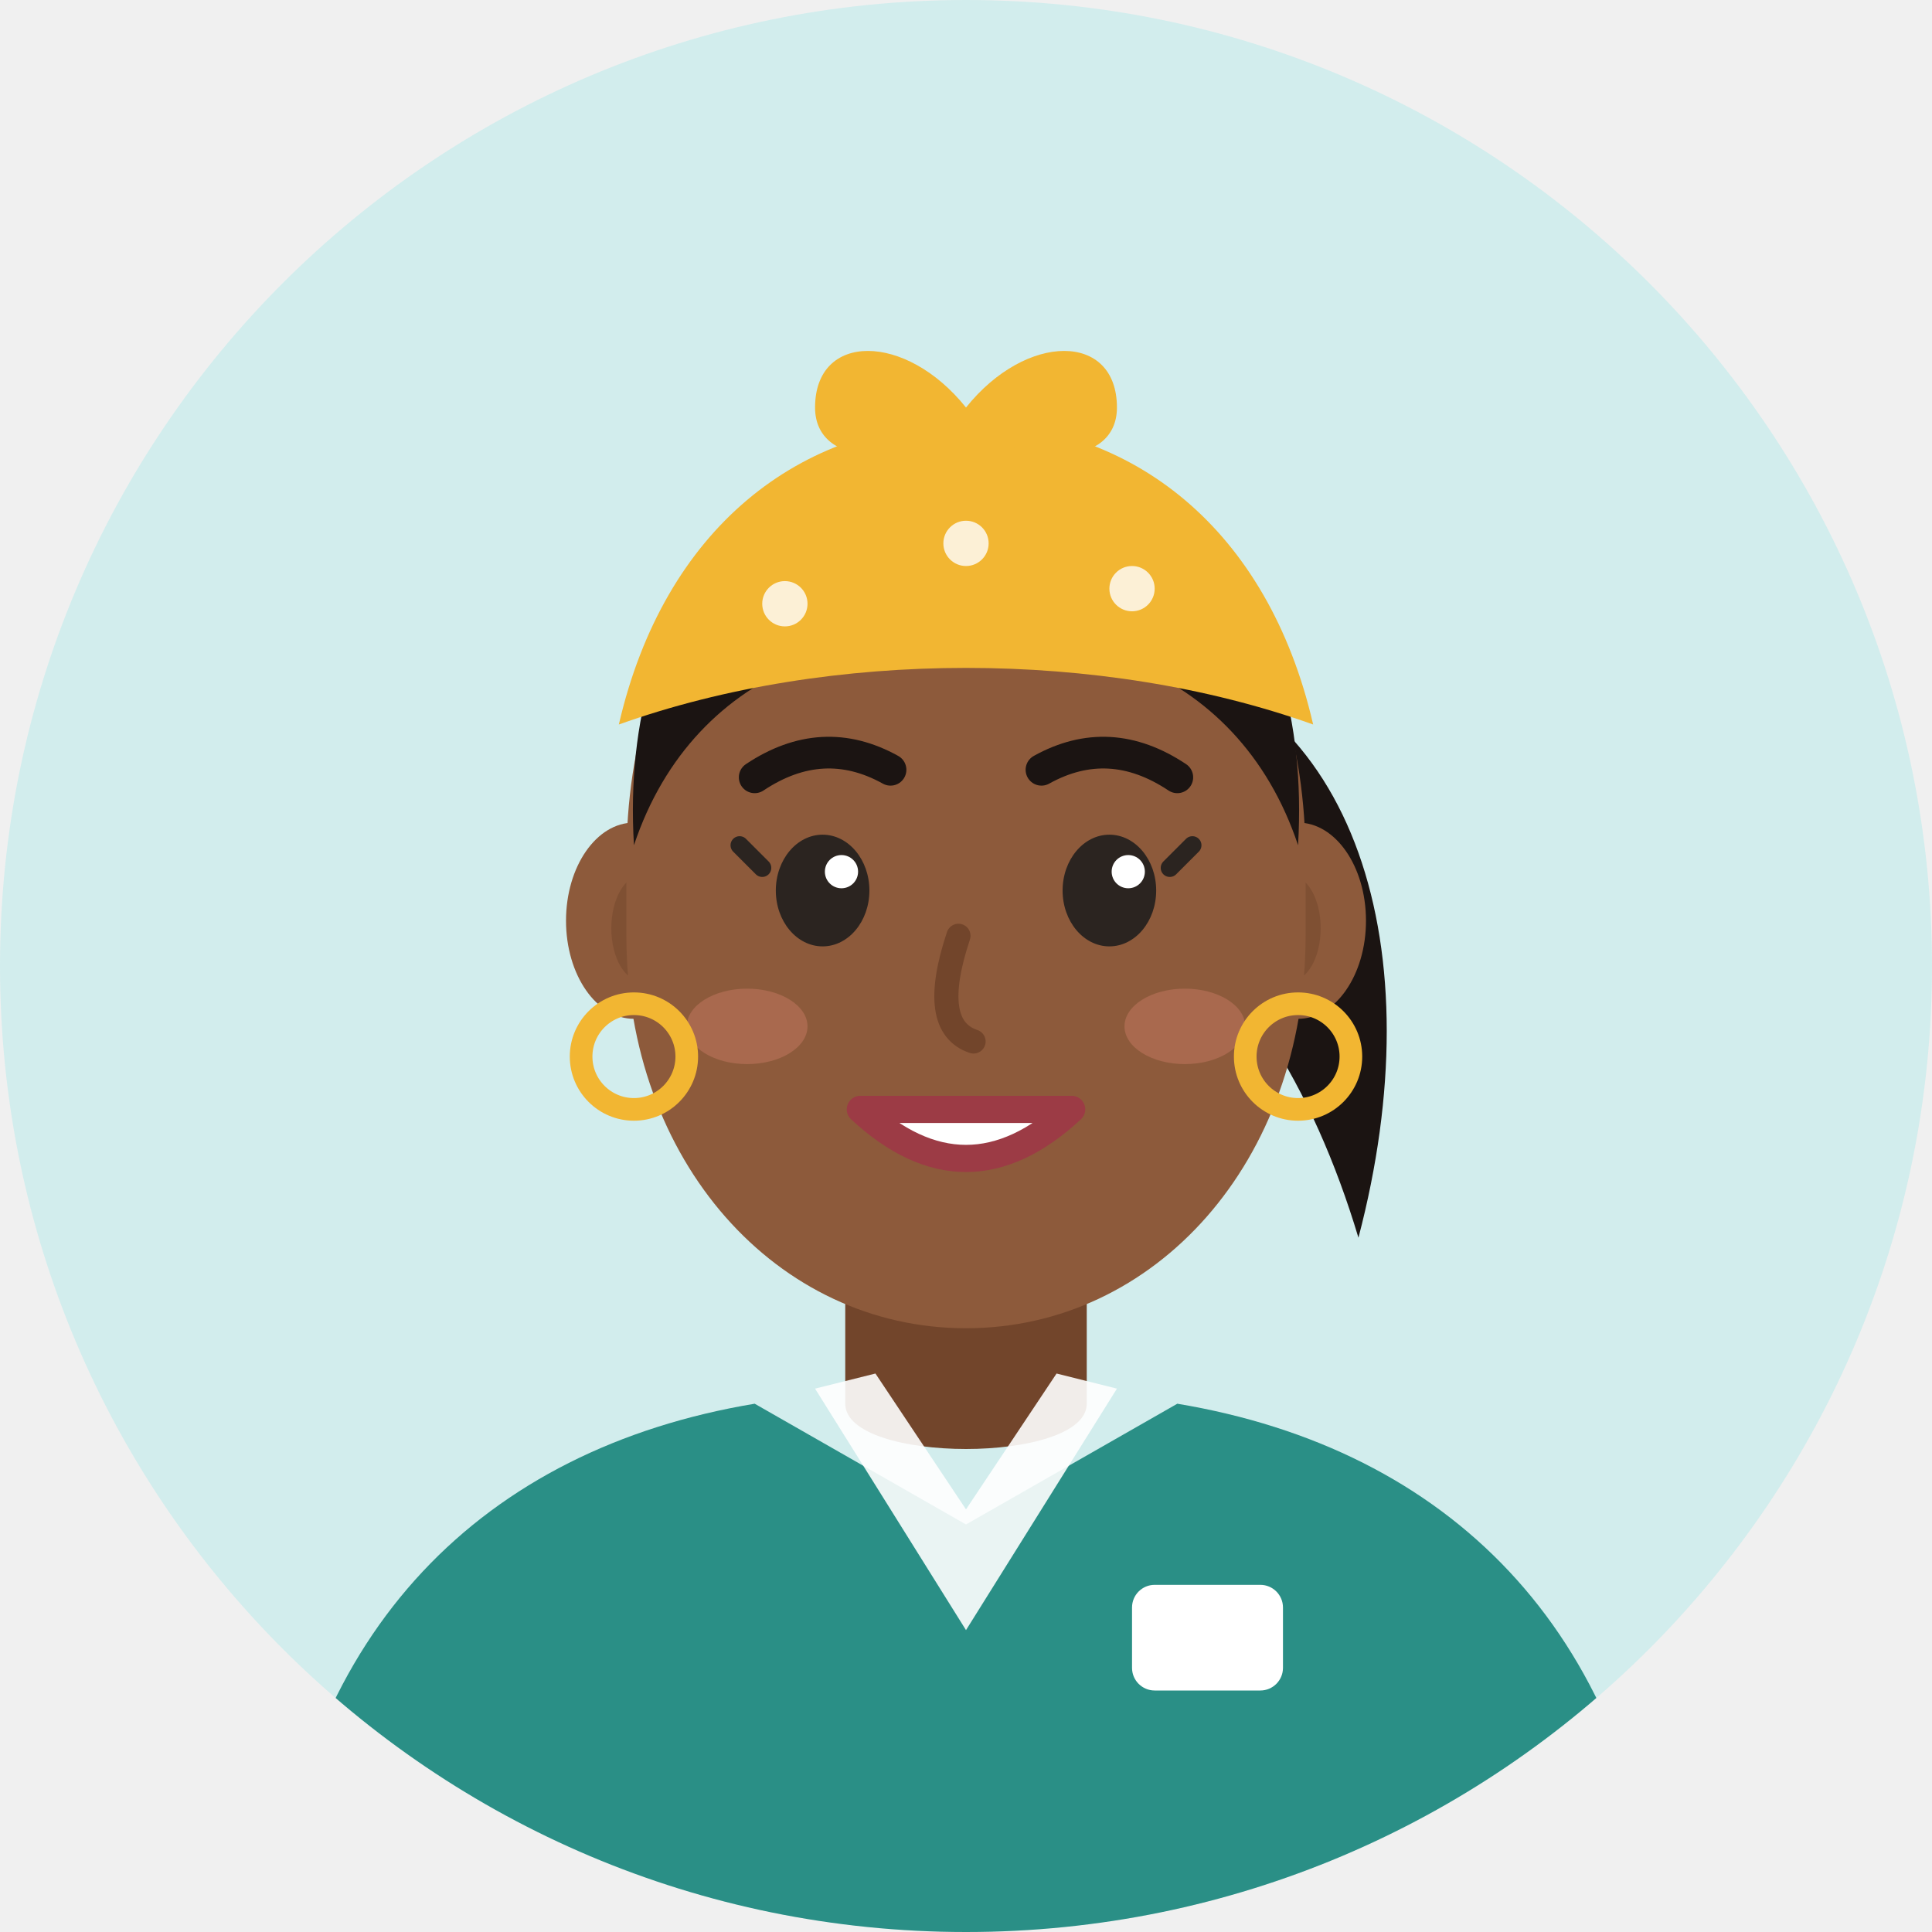
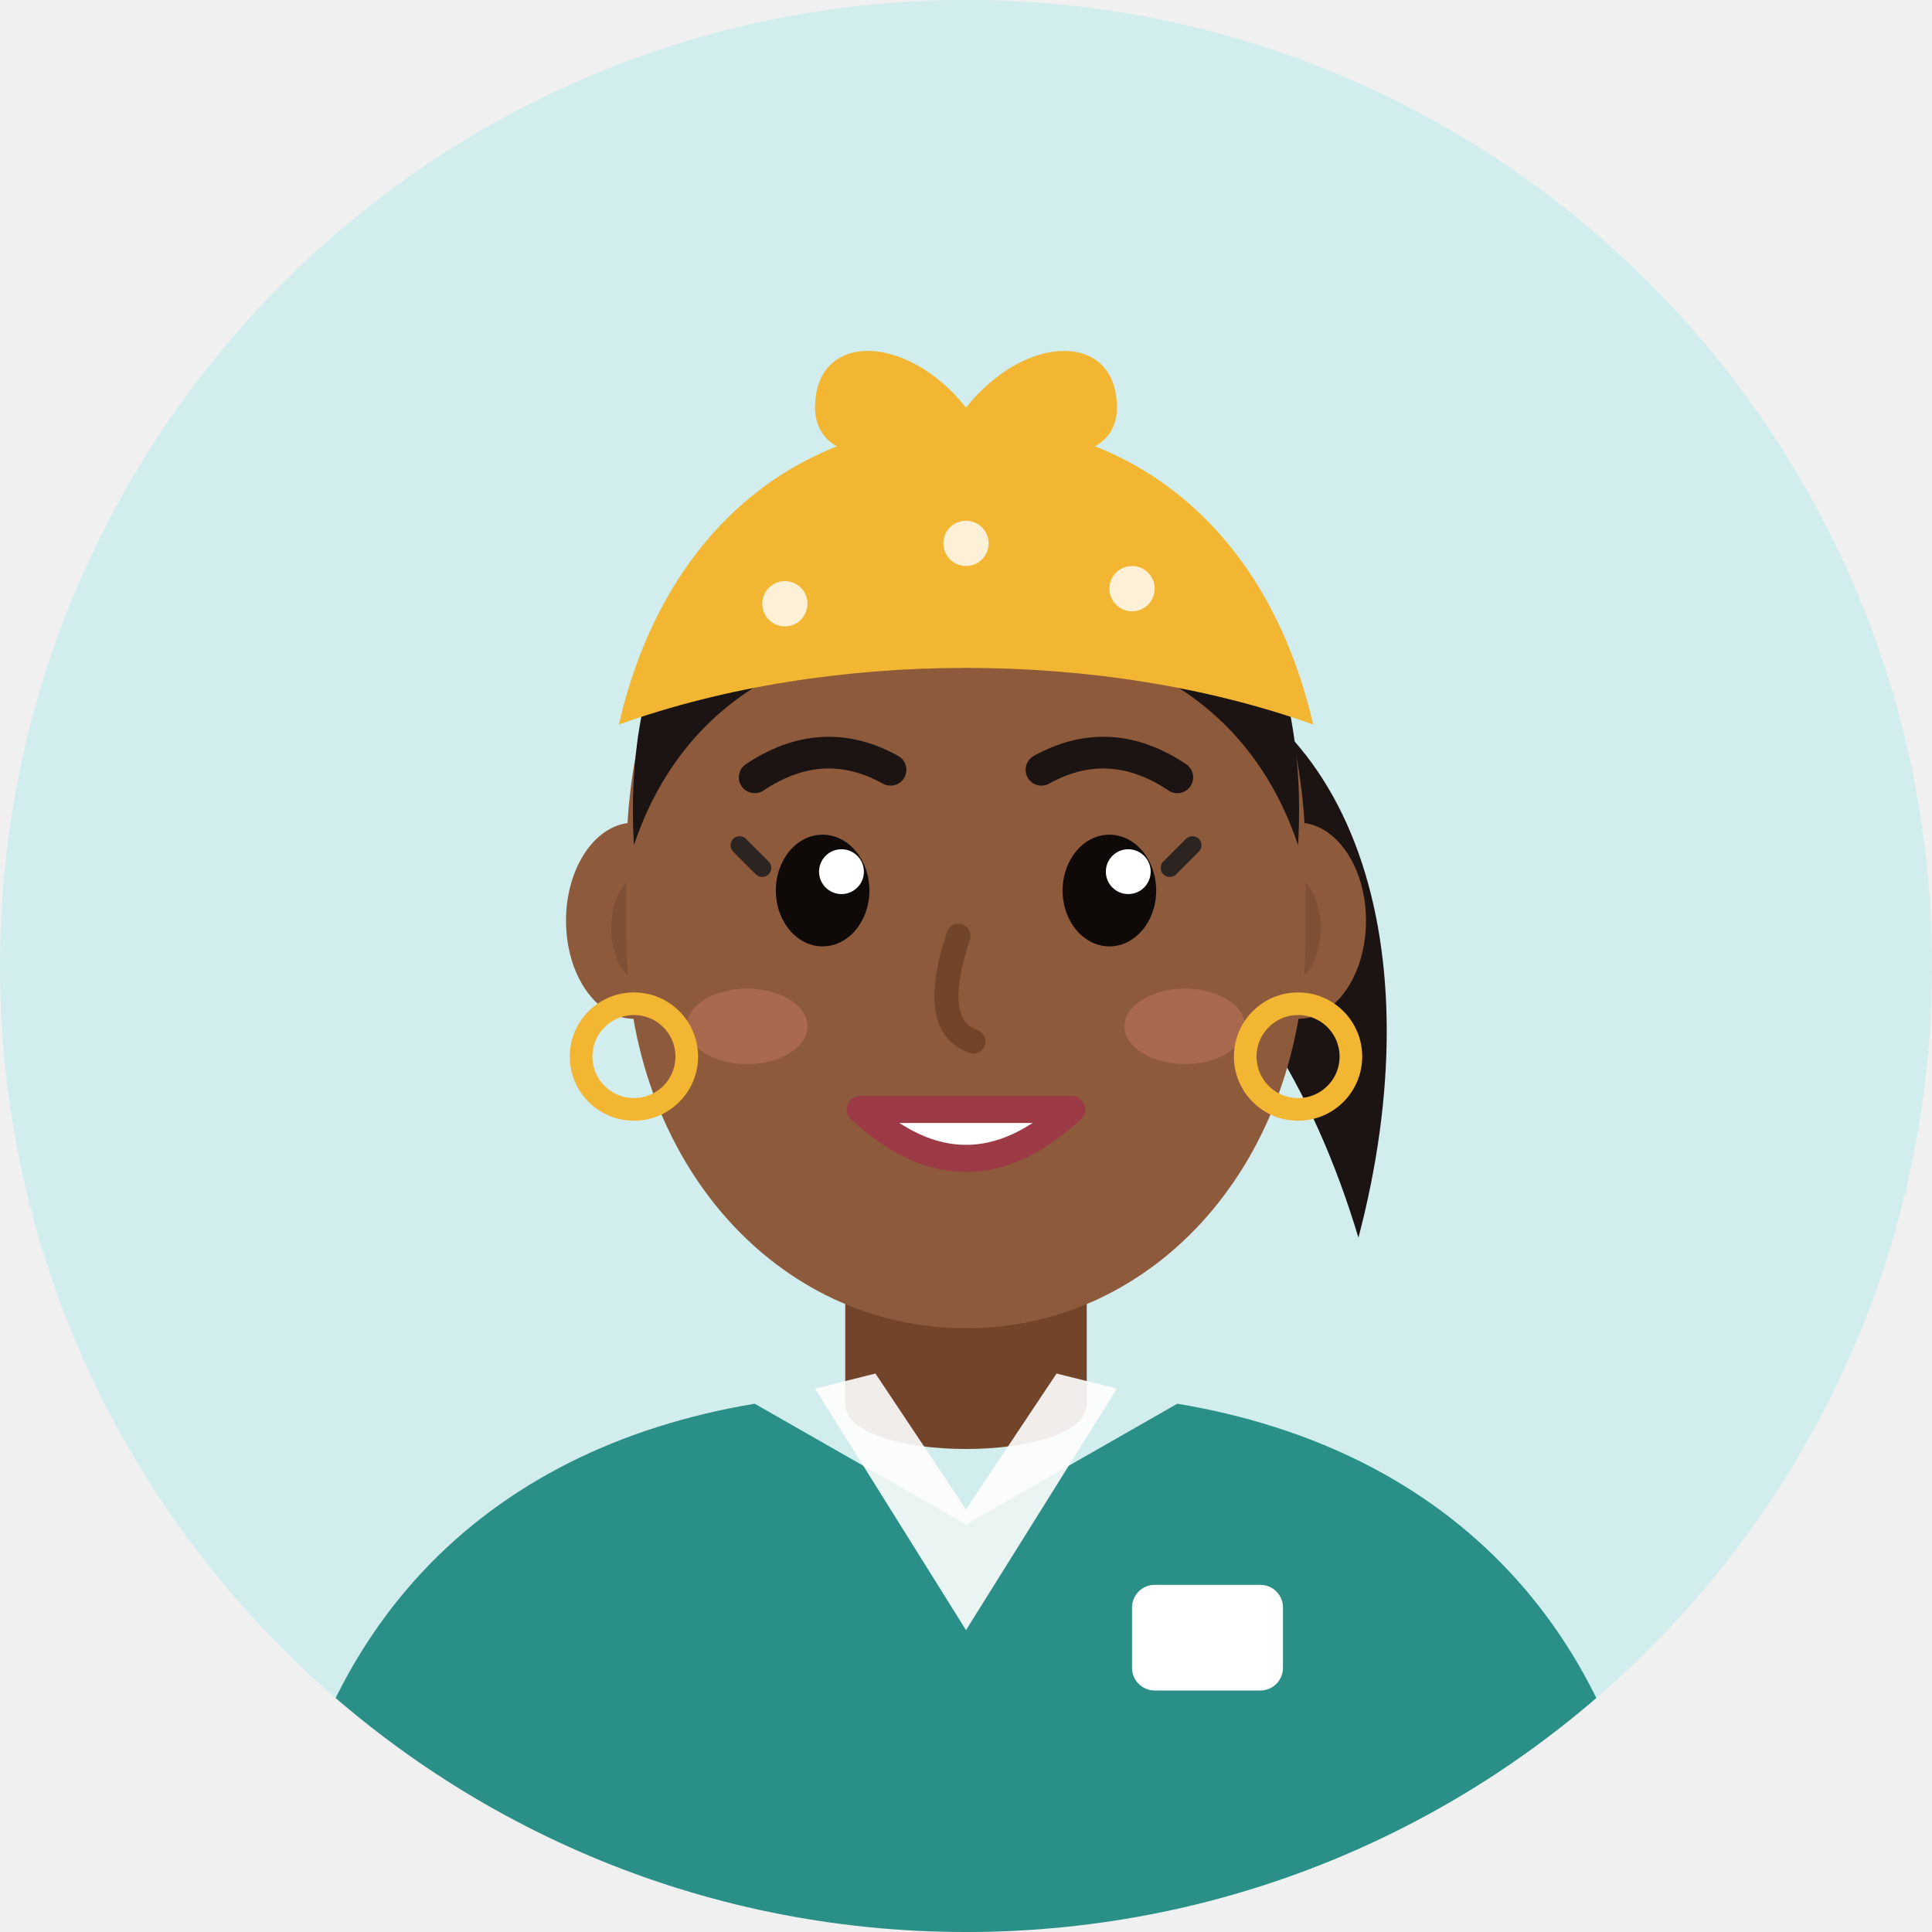
<svg xmlns="http://www.w3.org/2000/svg" viewBox="0 0 256 256" role="img" aria-label="Limpeza, mulher">
  <defs>
    <clipPath id="c">
      <circle cx="128" cy="128" r="128" />
    </clipPath>
  </defs>
  <circle cx="128" cy="128" r="128" fill="#d2eded" />
  <g clip-path="url(#c)">
    <path d="M150 86c30 6 40 40 30 78-6-20-16-36-30-46z" fill="#1b1412" />
    <path d="M112 160h32v26c0 8-32 8-32 0z" fill="#72452b" />
    <path d="M36 256c4-40 28-64 64-70l28 16 28-16c36 6 60 30 64 70z" fill="#2a8f86" />
    <path d="M108 186l20 30 20-30" fill="none" stroke="#fff" stroke-width="0" />
    <path d="M108 184l20 32 20-32-8-2-12 18-12-18z" fill="#ffffff" opacity=".9" />
    <rect x="150" y="210" width="20" height="14" rx="3" fill="#ffffff" />
    <ellipse cx="84" cy="122" rx="9" ry="13" fill="#8d5a3b" />
    <ellipse cx="172" cy="122" rx="9" ry="13" fill="#8d5a3b" />
    <ellipse cx="85" cy="123" rx="4" ry="7" fill="#72452b" opacity=".5" />
    <ellipse cx="171" cy="123" rx="4" ry="7" fill="#72452b" opacity=".5" />
    <path d="M128 62c27 0 45 20 45 52v10c0 30-20 52-45 52s-45-22-45-52v-10c0-32 18-52 45-52z" fill="#8d5a3b" />
    <path d="M100 103q9-6 18-1" stroke="#1b1412" stroke-width="4.2" fill="none" stroke-linecap="round" />
    <path d="M138 102q9-5 18 1" stroke="#1b1412" stroke-width="4.2" fill="none" stroke-linecap="round" />
-     <ellipse cx="109" cy="118" rx="6.2" ry="7.4" fill="#2b2420" />
-     <ellipse cx="147" cy="118" rx="6.2" ry="7.4" fill="#2b2420" />
-     <circle cx="111.5" cy="115.5" r="2.2" fill="#fff" />
-     <circle cx="149.5" cy="115.5" r="2.2" fill="#fff" />
+     <ellipse cx="109" cy="118" rx="6.2" ry="7.4" fill="#0f0a08" />
+     <ellipse cx="147" cy="118" rx="6.2" ry="7.4" fill="#0f0a08" />
+     <circle cx="111.5" cy="115.5" r="2.97" fill="#fff" />
+     <circle cx="149.5" cy="115.5" r="2.97" fill="#fff" />
    <path d="M101 115l-3-3M155 115l3-3" stroke="#2b2420" stroke-width="2.4" stroke-linecap="round" />
    <path d="M127 124q-4 12 2 14" stroke="#72452b" stroke-width="3.2" fill="none" stroke-linecap="round" />
    <ellipse cx="99" cy="136" rx="8" ry="5" fill="#ef8f7d" opacity=".28" />
    <ellipse cx="157" cy="136" rx="8" ry="5" fill="#ef8f7d" opacity=".28" />
    <path d="M114 147q14 13 28 0z" fill="#fff" stroke="#9c3b45" stroke-width="3.6" stroke-linejoin="round" />
    <path d="M84 112c-2-34 18-54 44-54s46 20 44 54c-4-12-12-20-22-24h-44c-10 4-18 12-22 24z" fill="#1b1412" />
    <path d="M82 96c6-26 24-40 46-40s40 14 46 40c-28-10-64-10-92 0z" fill="#f2b632" />
    <path d="M128 54c-8-10-20-10-20 0 0 8 12 8 20 2 8 6 20 6 20-2 0-10-12-10-20 0z" fill="#f2b632" />
    <circle cx="104" cy="80" r="3" fill="#fff" opacity=".8" />
    <circle cx="150" cy="78" r="3" fill="#fff" opacity=".8" />
    <circle cx="128" cy="72" r="3" fill="#fff" opacity=".8" />
    <circle cx="84" cy="140" r="7" fill="none" stroke="#f2b632" stroke-width="3" />
    <circle cx="172" cy="140" r="7" fill="none" stroke="#f2b632" stroke-width="3" />
  </g>
</svg>
